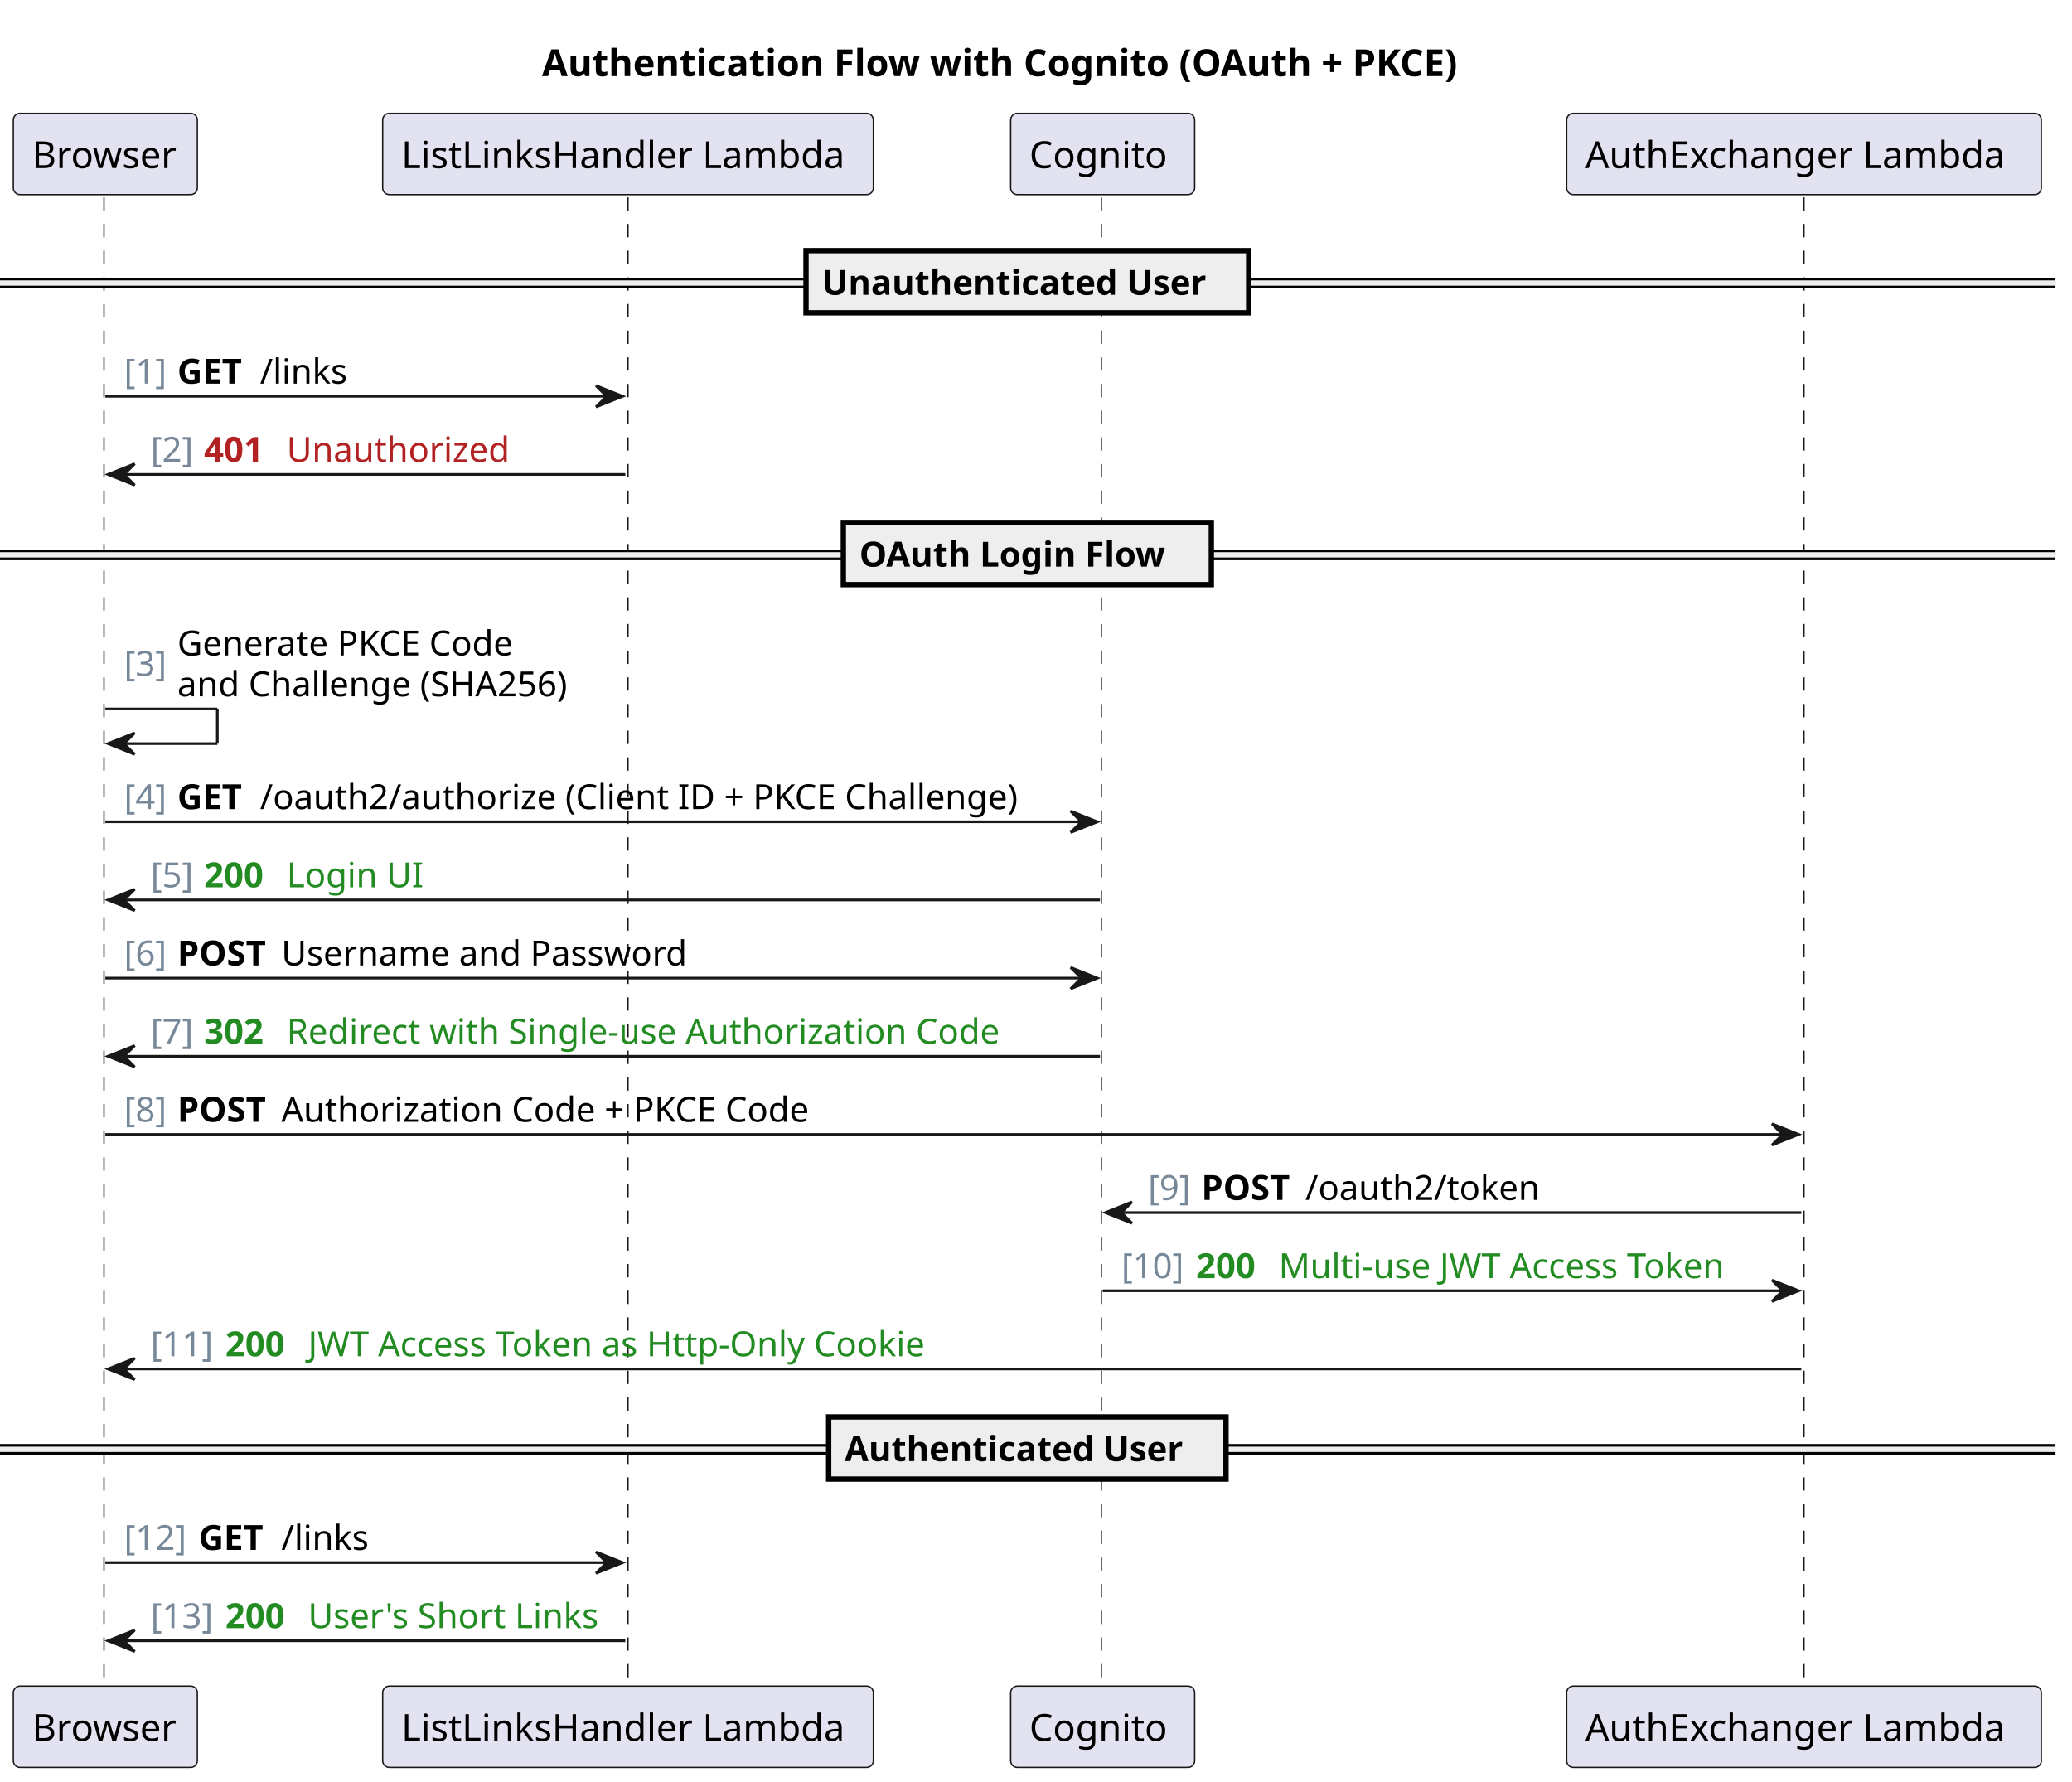
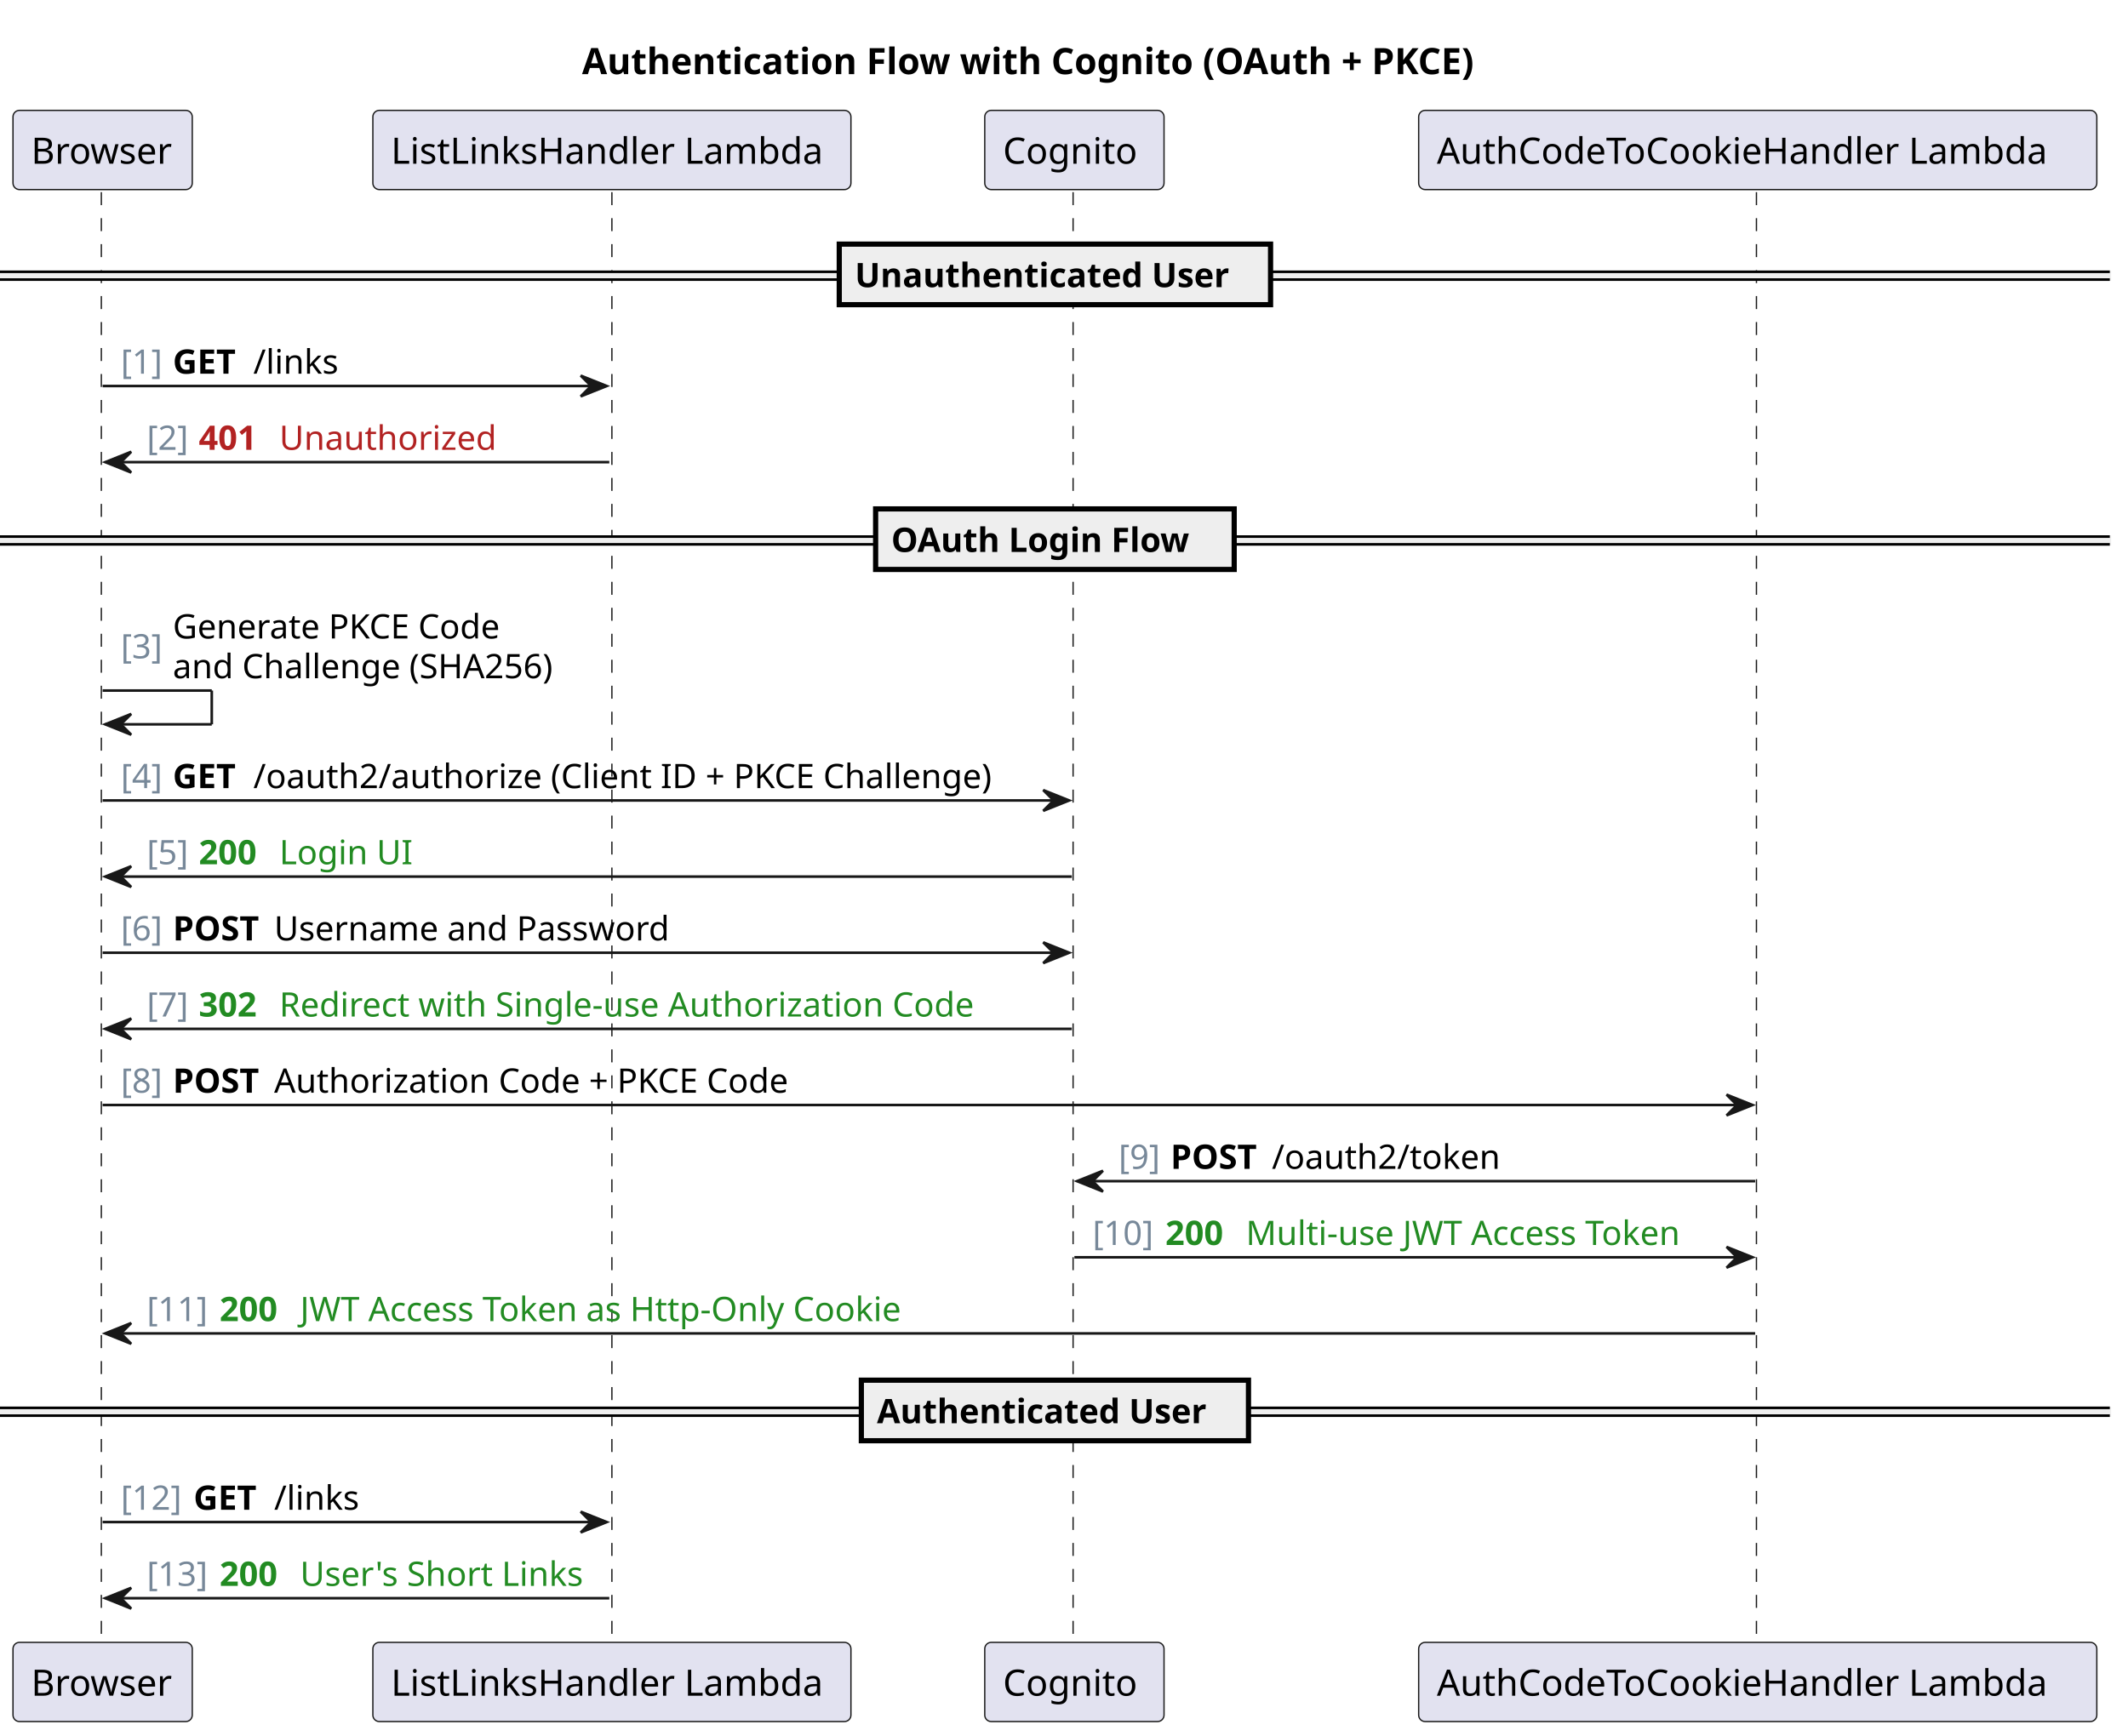
- <svg xmlns="http://www.w3.org/2000/svg" contentStyleType="text/css" height="668px" preserveAspectRatio="none" style="width:777px;height:668px;background:#FFFFFF;" version="1.1" viewBox="0 0 777 668" width="777px" zoomAndPan="magnify">
+ <svg xmlns="http://www.w3.org/2000/svg" contentStyleType="text/css" height="668px" preserveAspectRatio="none" style="width:819px;height:668px;background:#FFFFFF;" version="1.1" viewBox="0 0 819 668" width="819px" zoomAndPan="magnify">
  <defs />
  <g>
-     <text fill="#000000" font-family="sans-serif" font-size="14" font-weight="bold" lengthAdjust="spacing" textLength="363" x="203.25" y="28.535">Authentication Flow with Cognito (OAuth + PKCE)</text>
+     <text fill="#000000" font-family="sans-serif" font-size="14" font-weight="bold" lengthAdjust="spacing" textLength="363" x="224" y="28.535">Authentication Flow with Cognito (OAuth + PKCE)</text>
    <line style="stroke:#181818;stroke-width:0.5;stroke-dasharray:5.0,5.0;" x1="39" x2="39" y1="73.977" y2="633.256" />
    <line style="stroke:#181818;stroke-width:0.5;stroke-dasharray:5.0,5.0;" x1="235.5" x2="235.5" y1="73.977" y2="633.256" />
    <line style="stroke:#181818;stroke-width:0.5;stroke-dasharray:5.0,5.0;" x1="413" x2="413" y1="73.977" y2="633.256" />
-     <line style="stroke:#181818;stroke-width:0.5;stroke-dasharray:5.0,5.0;" x1="676.5" x2="676.5" y1="73.977" y2="633.256" />
+     <line style="stroke:#181818;stroke-width:0.5;stroke-dasharray:5.0,5.0;" x1="676" x2="676" y1="73.977" y2="633.256" />
    <rect fill="#E2E2F0" height="30.488" rx="2.5" ry="2.5" style="stroke:#181818;stroke-width:0.5;" width="69" x="5" y="42.488" />
    <text fill="#000000" font-family="sans-serif" font-size="14" lengthAdjust="spacing" textLength="55" x="12" y="63.023">Browser</text>
    <rect fill="#E2E2F0" height="30.488" rx="2.5" ry="2.5" style="stroke:#181818;stroke-width:0.5;" width="69" x="5" y="632.256" />
    <text fill="#000000" font-family="sans-serif" font-size="14" lengthAdjust="spacing" textLength="55" x="12" y="652.791">Browser</text>
    <rect fill="#E2E2F0" height="30.488" rx="2.5" ry="2.5" style="stroke:#181818;stroke-width:0.5;" width="184" x="143.5" y="42.488" />
    <text fill="#000000" font-family="sans-serif" font-size="14" lengthAdjust="spacing" textLength="170" x="150.5" y="63.023">ListLinksHandler Lambda</text>
    <rect fill="#E2E2F0" height="30.488" rx="2.5" ry="2.5" style="stroke:#181818;stroke-width:0.5;" width="184" x="143.5" y="632.256" />
    <text fill="#000000" font-family="sans-serif" font-size="14" lengthAdjust="spacing" textLength="170" x="150.5" y="652.791">ListLinksHandler Lambda</text>
    <rect fill="#E2E2F0" height="30.488" rx="2.5" ry="2.5" style="stroke:#181818;stroke-width:0.5;" width="69" x="379" y="42.488" />
    <text fill="#000000" font-family="sans-serif" font-size="14" lengthAdjust="spacing" textLength="55" x="386" y="63.023">Cognito</text>
    <rect fill="#E2E2F0" height="30.488" rx="2.5" ry="2.5" style="stroke:#181818;stroke-width:0.5;" width="69" x="379" y="632.256" />
    <text fill="#000000" font-family="sans-serif" font-size="14" lengthAdjust="spacing" textLength="55" x="386" y="652.791">Cognito</text>
-     <rect fill="#E2E2F0" height="30.488" rx="2.5" ry="2.5" style="stroke:#181818;stroke-width:0.5;" width="178" x="587.5" y="42.488" />
-     <text fill="#000000" font-family="sans-serif" font-size="14" lengthAdjust="spacing" textLength="164" x="594.5" y="63.023">AuthExchanger Lambda</text>
-     <rect fill="#E2E2F0" height="30.488" rx="2.5" ry="2.5" style="stroke:#181818;stroke-width:0.5;" width="178" x="587.5" y="632.256" />
-     <text fill="#000000" font-family="sans-serif" font-size="14" lengthAdjust="spacing" textLength="164" x="594.5" y="652.791">AuthExchanger Lambda</text>
-     <rect fill="#EEEEEE" height="3" style="stroke:#EEEEEE;stroke-width:1.0;" width="770.5" x="0" y="104.632" />
-     <line style="stroke:#000000;stroke-width:1.0;" x1="0" x2="770.5" y1="104.632" y2="104.632" />
-     <line style="stroke:#000000;stroke-width:1.0;" x1="0" x2="770.5" y1="107.632" y2="107.632" />
-     <rect fill="#EEEEEE" height="23.311" style="stroke:#000000;stroke-width:2.0;" width="166" x="302.25" y="93.977" />
-     <text fill="#000000" font-family="sans-serif" font-size="13" font-weight="bold" lengthAdjust="spacing" textLength="148" x="308.25" y="110.545">Unauthenticated User</text>
+     <rect fill="#E2E2F0" height="30.488" rx="2.5" ry="2.5" style="stroke:#181818;stroke-width:0.5;" width="261" x="546" y="42.488" />
+     <text fill="#000000" font-family="sans-serif" font-size="14" lengthAdjust="spacing" textLength="247" x="553" y="63.023">AuthCodeToCookieHandler Lambda</text>
+     <rect fill="#E2E2F0" height="30.488" rx="2.5" ry="2.5" style="stroke:#181818;stroke-width:0.5;" width="261" x="546" y="632.256" />
+     <text fill="#000000" font-family="sans-serif" font-size="14" lengthAdjust="spacing" textLength="247" x="553" y="652.791">AuthCodeToCookieHandler Lambda</text>
+     <rect fill="#EEEEEE" height="3" style="stroke:#EEEEEE;stroke-width:1.0;" width="812" x="0" y="104.632" />
+     <line style="stroke:#000000;stroke-width:1.0;" x1="0" x2="812" y1="104.632" y2="104.632" />
+     <line style="stroke:#000000;stroke-width:1.0;" x1="0" x2="812" y1="107.632" y2="107.632" />
+     <rect fill="#EEEEEE" height="23.311" style="stroke:#000000;stroke-width:2.0;" width="166" x="323" y="93.977" />
+     <text fill="#000000" font-family="sans-serif" font-size="13" font-weight="bold" lengthAdjust="spacing" textLength="148" x="329" y="110.545">Unauthenticated User</text>
    <polygon fill="#181818" points="223.5,144.598,233.5,148.598,223.5,152.598,227.5,148.598" style="stroke:#181818;stroke-width:1.0;" />
    <line style="stroke:#181818;stroke-width:1.0;" x1="39.5" x2="229.5" y1="148.598" y2="148.598" />
    <text fill="#778899" font-family="sans-serif" font-size="13" lengthAdjust="spacing" textLength="16" x="46.5" y="143.856">[1]</text>
    <text fill="#000000" font-family="sans-serif" font-size="13" font-weight="bold" lengthAdjust="spacing" textLength="27" x="66.5" y="143.856">GET</text>
    <text fill="#000000" font-family="sans-serif" font-size="13" lengthAdjust="spacing" textLength="38" x="97.5" y="143.856">/links</text>
    <polygon fill="#181818" points="50.5,173.908,40.5,177.908,50.5,181.908,46.5,177.908" style="stroke:#181818;stroke-width:1.0;" />
    <line style="stroke:#181818;stroke-width:1.0;" x1="44.5" x2="234.5" y1="177.908" y2="177.908" />
    <text fill="#778899" font-family="sans-serif" font-size="13" lengthAdjust="spacing" textLength="16" x="56.5" y="173.166">[2]</text>
    <text fill="#B22222" font-family="sans-serif" font-size="13" font-weight="bold" lengthAdjust="spacing" textLength="27" x="76.5" y="173.166">401</text>
    <text fill="#B22222" font-family="sans-serif" font-size="13" lengthAdjust="spacing" textLength="84" x="107.5" y="173.166">Unauthorized</text>
-     <rect fill="#EEEEEE" height="3" style="stroke:#EEEEEE;stroke-width:1.0;" width="770.5" x="0" y="206.564" />
-     <line style="stroke:#000000;stroke-width:1.0;" x1="0" x2="770.5" y1="206.564" y2="206.564" />
-     <line style="stroke:#000000;stroke-width:1.0;" x1="0" x2="770.5" y1="209.564" y2="209.564" />
-     <rect fill="#EEEEEE" height="23.311" style="stroke:#000000;stroke-width:2.0;" width="138" x="316.25" y="195.908" />
-     <text fill="#000000" font-family="sans-serif" font-size="13" font-weight="bold" lengthAdjust="spacing" textLength="120" x="322.25" y="212.477">OAuth Login Flow</text>
+     <rect fill="#EEEEEE" height="3" style="stroke:#EEEEEE;stroke-width:1.0;" width="812" x="0" y="206.564" />
+     <line style="stroke:#000000;stroke-width:1.0;" x1="0" x2="812" y1="206.564" y2="206.564" />
+     <line style="stroke:#000000;stroke-width:1.0;" x1="0" x2="812" y1="209.564" y2="209.564" />
+     <rect fill="#EEEEEE" height="23.311" style="stroke:#000000;stroke-width:2.0;" width="138" x="337" y="195.908" />
+     <text fill="#000000" font-family="sans-serif" font-size="13" font-weight="bold" lengthAdjust="spacing" textLength="120" x="343" y="212.477">OAuth Login Flow</text>
    <line style="stroke:#181818;stroke-width:1.0;" x1="39.5" x2="81.5" y1="265.84" y2="265.84" />
    <line style="stroke:#181818;stroke-width:1.0;" x1="81.5" x2="81.5" y1="265.84" y2="278.84" />
    <line style="stroke:#181818;stroke-width:1.0;" x1="40.5" x2="81.5" y1="278.84" y2="278.84" />
    <polygon fill="#181818" points="50.5,274.84,40.5,278.84,50.5,282.84,46.5,278.84" style="stroke:#181818;stroke-width:1.0;" />
    <text fill="#778899" font-family="sans-serif" font-size="13" lengthAdjust="spacing" textLength="16" x="46.5" y="253.442">[3]</text>
    <text fill="#000000" font-family="sans-serif" font-size="13" lengthAdjust="spacing" textLength="126" x="66.5" y="245.787">Generate PKCE Code</text>
    <text fill="#000000" font-family="sans-serif" font-size="13" lengthAdjust="spacing" textLength="151" x="66.5" y="261.098">and Challenge (SHA256)</text>
    <polygon fill="#181818" points="401.5,304.15,411.5,308.15,401.5,312.15,405.5,308.15" style="stroke:#181818;stroke-width:1.0;" />
    <line style="stroke:#181818;stroke-width:1.0;" x1="39.5" x2="407.5" y1="308.15" y2="308.15" />
    <text fill="#778899" font-family="sans-serif" font-size="13" lengthAdjust="spacing" textLength="16" x="46.5" y="303.408">[4]</text>
    <text fill="#000000" font-family="sans-serif" font-size="13" font-weight="bold" lengthAdjust="spacing" textLength="27" x="66.5" y="303.408">GET</text>
    <text fill="#000000" font-family="sans-serif" font-size="13" lengthAdjust="spacing" textLength="299" x="97.5" y="303.408">/oauth2/authorize (Client ID + PKCE Challenge)</text>
    <polygon fill="#181818" points="50.5,333.461,40.5,337.461,50.5,341.461,46.5,337.461" style="stroke:#181818;stroke-width:1.0;" />
    <line style="stroke:#181818;stroke-width:1.0;" x1="44.5" x2="412.5" y1="337.461" y2="337.461" />
    <text fill="#778899" font-family="sans-serif" font-size="13" lengthAdjust="spacing" textLength="16" x="56.5" y="332.719">[5]</text>
    <text fill="#228B22" font-family="sans-serif" font-size="13" font-weight="bold" lengthAdjust="spacing" textLength="27" x="76.5" y="332.719">200</text>
    <text fill="#228B22" font-family="sans-serif" font-size="13" lengthAdjust="spacing" textLength="52" x="107.5" y="332.719">Login UI</text>
    <polygon fill="#181818" points="401.5,362.772,411.5,366.772,401.5,370.772,405.5,366.772" style="stroke:#181818;stroke-width:1.0;" />
    <line style="stroke:#181818;stroke-width:1.0;" x1="39.5" x2="407.5" y1="366.772" y2="366.772" />
    <text fill="#778899" font-family="sans-serif" font-size="13" lengthAdjust="spacing" textLength="16" x="46.5" y="362.029">[6]</text>
    <text fill="#000000" font-family="sans-serif" font-size="13" font-weight="bold" lengthAdjust="spacing" textLength="35" x="66.5" y="362.029">POST</text>
    <text fill="#000000" font-family="sans-serif" font-size="13" lengthAdjust="spacing" textLength="152" x="105.5" y="362.029">Username and Password</text>
    <polygon fill="#181818" points="50.5,392.082,40.5,396.082,50.5,400.082,46.5,396.082" style="stroke:#181818;stroke-width:1.0;" />
    <line style="stroke:#181818;stroke-width:1.0;" x1="44.5" x2="412.5" y1="396.082" y2="396.082" />
    <text fill="#778899" font-family="sans-serif" font-size="13" lengthAdjust="spacing" textLength="16" x="56.5" y="391.34">[7]</text>
    <text fill="#228B22" font-family="sans-serif" font-size="13" font-weight="bold" lengthAdjust="spacing" textLength="27" x="76.5" y="391.34">302</text>
    <text fill="#228B22" font-family="sans-serif" font-size="13" lengthAdjust="spacing" textLength="280" x="107.5" y="391.34">Redirect with Single-use Authorization Code</text>
    <polygon fill="#181818" points="664.5,421.393,674.5,425.393,664.5,429.393,668.5,425.393" style="stroke:#181818;stroke-width:1.0;" />
    <line style="stroke:#181818;stroke-width:1.0;" x1="39.5" x2="670.5" y1="425.393" y2="425.393" />
    <text fill="#778899" font-family="sans-serif" font-size="13" lengthAdjust="spacing" textLength="16" x="46.5" y="420.65">[8]</text>
    <text fill="#000000" font-family="sans-serif" font-size="13" font-weight="bold" lengthAdjust="spacing" textLength="35" x="66.5" y="420.65">POST</text>
    <text fill="#000000" font-family="sans-serif" font-size="13" lengthAdjust="spacing" textLength="207" x="105.5" y="420.65">Authorization Code + PKCE Code</text>
    <polygon fill="#181818" points="424.5,450.703,414.5,454.703,424.5,458.703,420.5,454.703" style="stroke:#181818;stroke-width:1.0;" />
    <line style="stroke:#181818;stroke-width:1.0;" x1="418.5" x2="675.5" y1="454.703" y2="454.703" />
    <text fill="#778899" font-family="sans-serif" font-size="13" lengthAdjust="spacing" textLength="16" x="430.5" y="449.961">[9]</text>
    <text fill="#000000" font-family="sans-serif" font-size="13" font-weight="bold" lengthAdjust="spacing" textLength="35" x="450.5" y="449.961">POST</text>
    <text fill="#000000" font-family="sans-serif" font-size="13" lengthAdjust="spacing" textLength="94" x="489.5" y="449.961">/oauth2/token</text>
    <polygon fill="#181818" points="664.5,480.014,674.5,484.014,664.5,488.014,668.5,484.014" style="stroke:#181818;stroke-width:1.0;" />
    <line style="stroke:#181818;stroke-width:1.0;" x1="413.5" x2="670.5" y1="484.014" y2="484.014" />
    <text fill="#778899" font-family="sans-serif" font-size="13" lengthAdjust="spacing" textLength="24" x="420.5" y="479.272">[10]</text>
    <text fill="#228B22" font-family="sans-serif" font-size="13" font-weight="bold" lengthAdjust="spacing" textLength="27" x="448.5" y="479.272">200</text>
    <text fill="#228B22" font-family="sans-serif" font-size="13" lengthAdjust="spacing" textLength="180" x="479.5" y="479.272">Multi-use JWT Access Token</text>
    <polygon fill="#181818" points="50.5,509.324,40.5,513.324,50.5,517.324,46.5,513.324" style="stroke:#181818;stroke-width:1.0;" />
    <line style="stroke:#181818;stroke-width:1.0;" x1="44.5" x2="675.5" y1="513.324" y2="513.324" />
    <text fill="#778899" font-family="sans-serif" font-size="13" lengthAdjust="spacing" textLength="24" x="56.5" y="508.582">[11]</text>
    <text fill="#228B22" font-family="sans-serif" font-size="13" font-weight="bold" lengthAdjust="spacing" textLength="27" x="84.5" y="508.582">200</text>
    <text fill="#228B22" font-family="sans-serif" font-size="13" lengthAdjust="spacing" textLength="249" x="115.5" y="508.582">JWT Access Token as Http-Only Cookie</text>
-     <rect fill="#EEEEEE" height="3" style="stroke:#EEEEEE;stroke-width:1.0;" width="770.5" x="0" y="541.98" />
-     <line style="stroke:#000000;stroke-width:1.0;" x1="0" x2="770.5" y1="541.98" y2="541.98" />
-     <line style="stroke:#000000;stroke-width:1.0;" x1="0" x2="770.5" y1="544.98" y2="544.98" />
-     <rect fill="#EEEEEE" height="23.311" style="stroke:#000000;stroke-width:2.0;" width="149" x="310.75" y="531.324" />
-     <text fill="#000000" font-family="sans-serif" font-size="13" font-weight="bold" lengthAdjust="spacing" textLength="131" x="316.75" y="547.893">Authenticated User</text>
+     <rect fill="#EEEEEE" height="3" style="stroke:#EEEEEE;stroke-width:1.0;" width="812" x="0" y="541.98" />
+     <line style="stroke:#000000;stroke-width:1.0;" x1="0" x2="812" y1="541.98" y2="541.98" />
+     <line style="stroke:#000000;stroke-width:1.0;" x1="0" x2="812" y1="544.98" y2="544.98" />
+     <rect fill="#EEEEEE" height="23.311" style="stroke:#000000;stroke-width:2.0;" width="149" x="331.5" y="531.324" />
+     <text fill="#000000" font-family="sans-serif" font-size="13" font-weight="bold" lengthAdjust="spacing" textLength="131" x="337.5" y="547.893">Authenticated User</text>
    <polygon fill="#181818" points="223.5,581.945,233.5,585.945,223.5,589.945,227.5,585.945" style="stroke:#181818;stroke-width:1.0;" />
    <line style="stroke:#181818;stroke-width:1.0;" x1="39.5" x2="229.5" y1="585.945" y2="585.945" />
    <text fill="#778899" font-family="sans-serif" font-size="13" lengthAdjust="spacing" textLength="24" x="46.5" y="581.203">[12]</text>
    <text fill="#000000" font-family="sans-serif" font-size="13" font-weight="bold" lengthAdjust="spacing" textLength="27" x="74.5" y="581.203">GET</text>
    <text fill="#000000" font-family="sans-serif" font-size="13" lengthAdjust="spacing" textLength="38" x="105.5" y="581.203">/links</text>
    <polygon fill="#181818" points="50.5,611.256,40.5,615.256,50.5,619.256,46.5,615.256" style="stroke:#181818;stroke-width:1.0;" />
    <line style="stroke:#181818;stroke-width:1.0;" x1="44.5" x2="234.5" y1="615.256" y2="615.256" />
    <text fill="#778899" font-family="sans-serif" font-size="13" lengthAdjust="spacing" textLength="24" x="56.5" y="610.514">[13]</text>
    <text fill="#228B22" font-family="sans-serif" font-size="13" font-weight="bold" lengthAdjust="spacing" textLength="27" x="84.5" y="610.514">200</text>
    <text fill="#228B22" font-family="sans-serif" font-size="13" lengthAdjust="spacing" textLength="113" x="115.5" y="610.514">User's Short Links</text>
  </g>
</svg>
